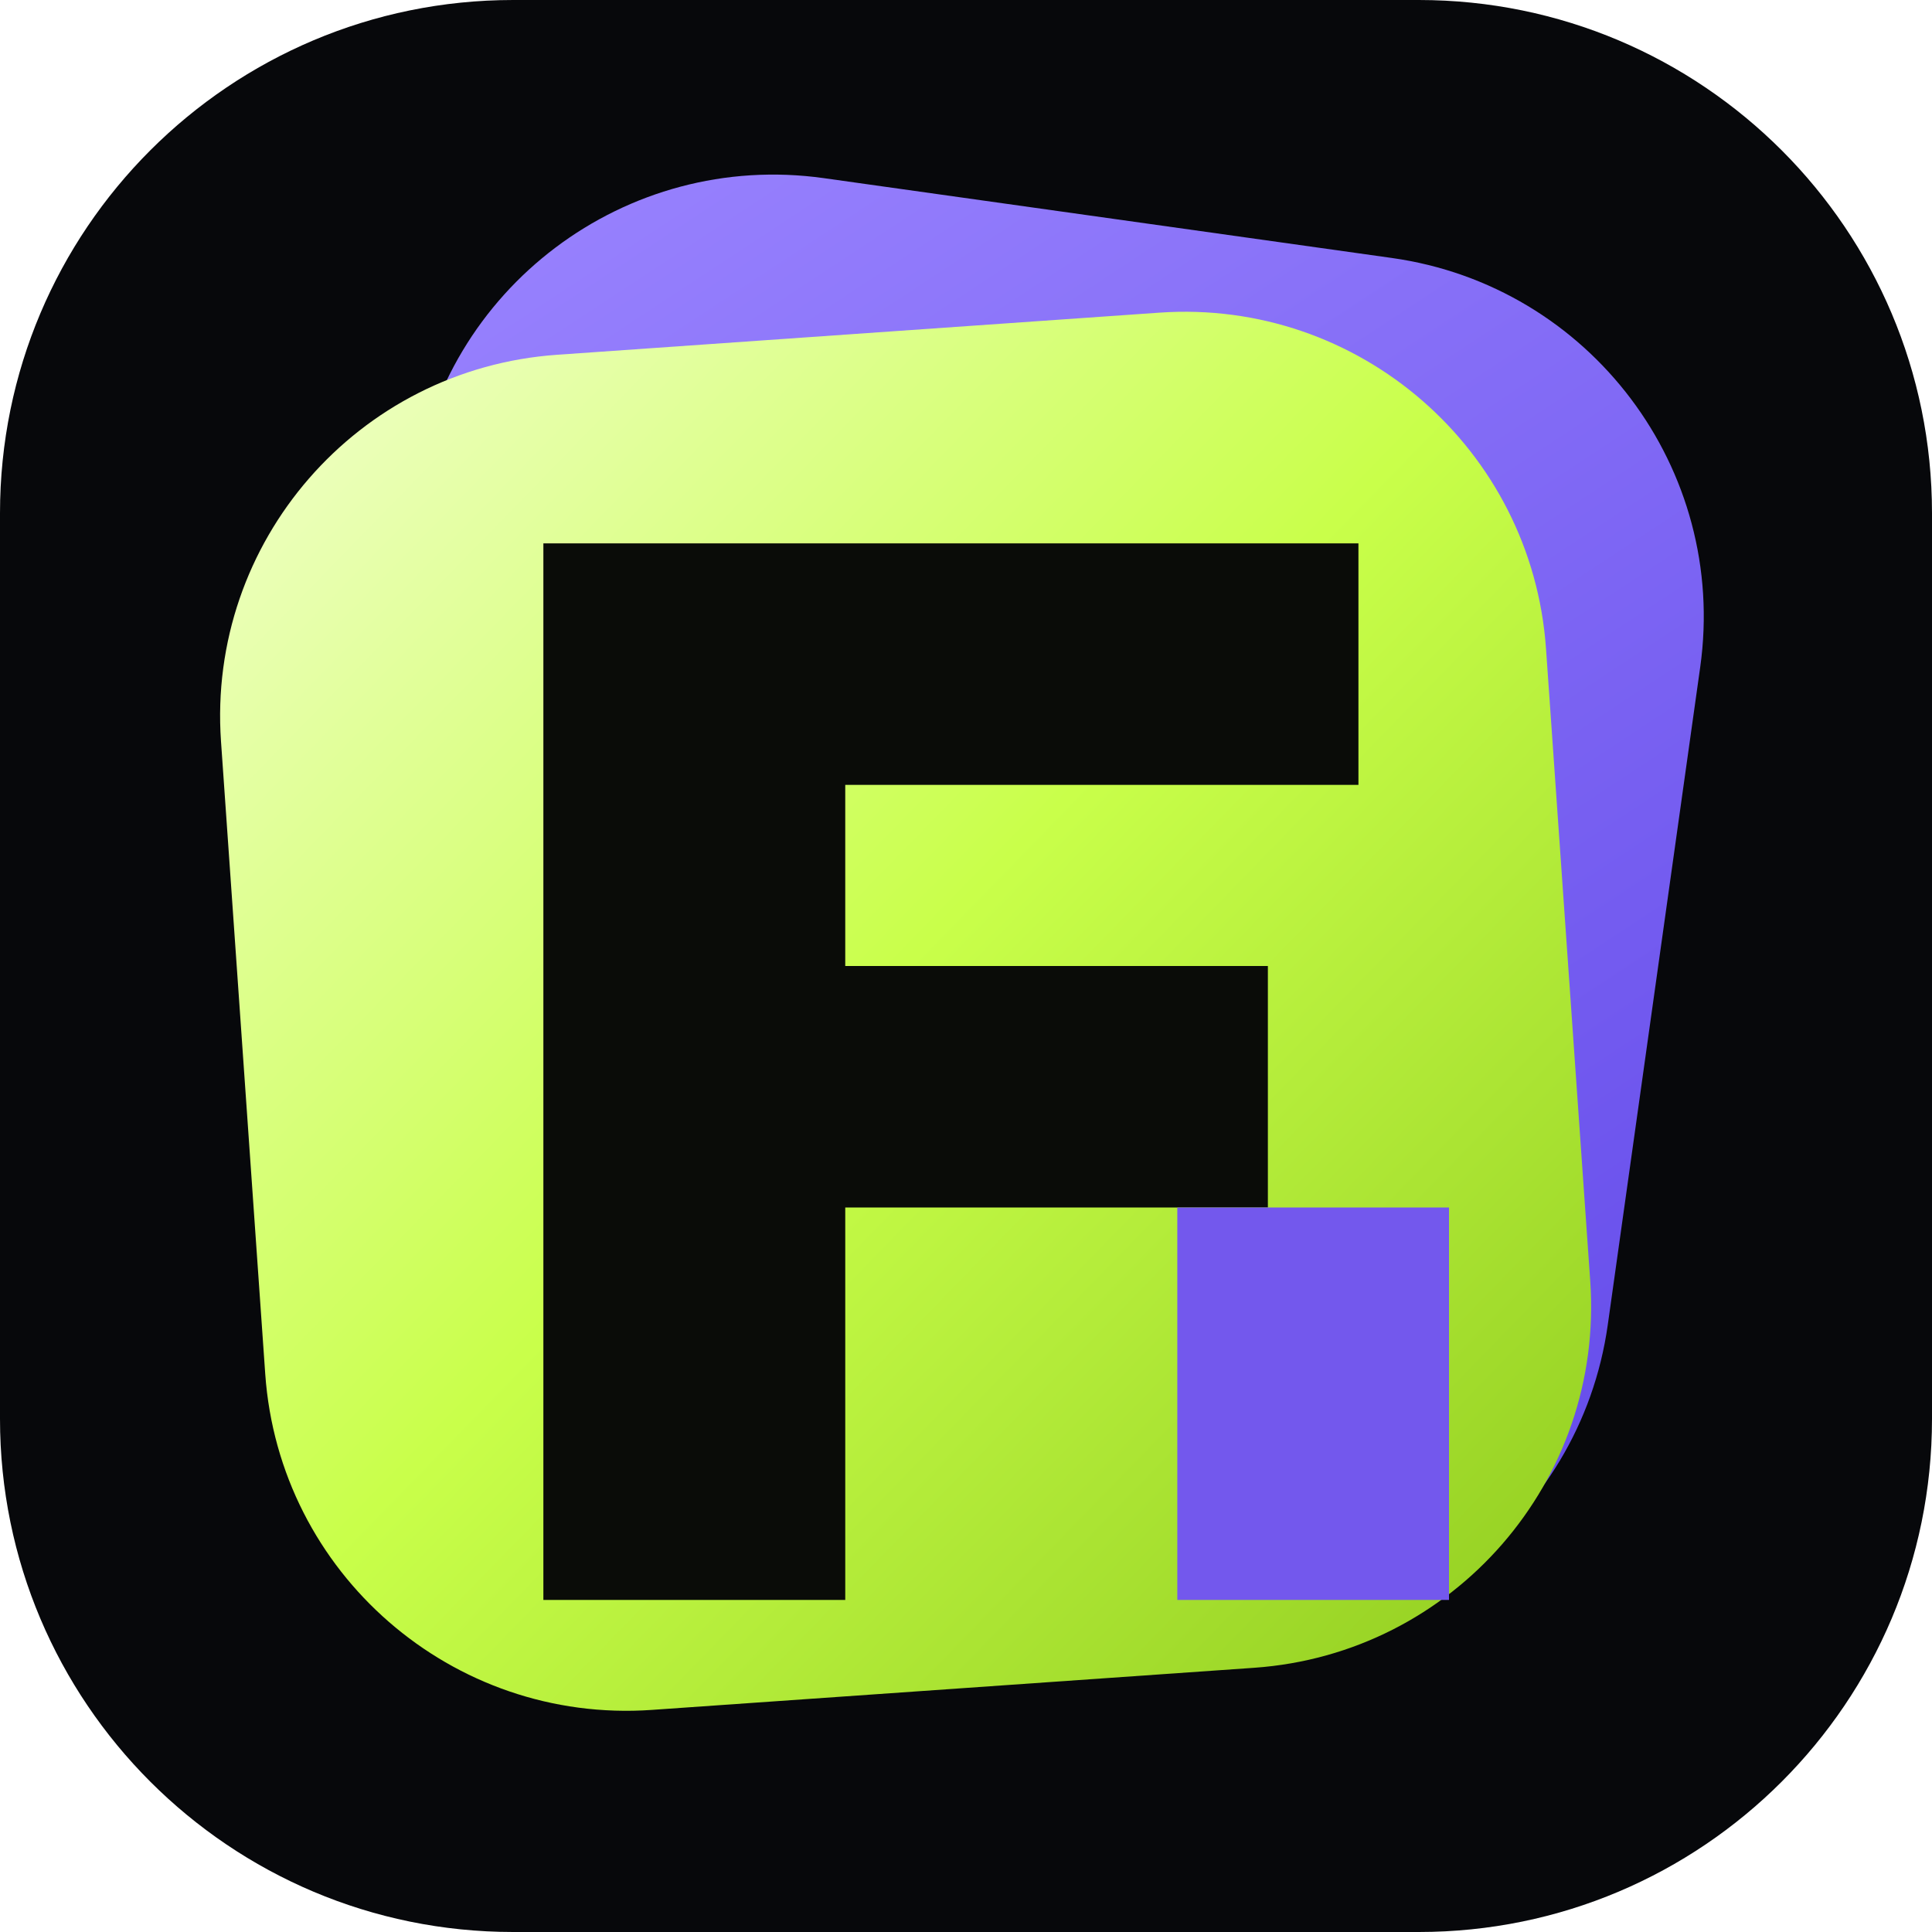
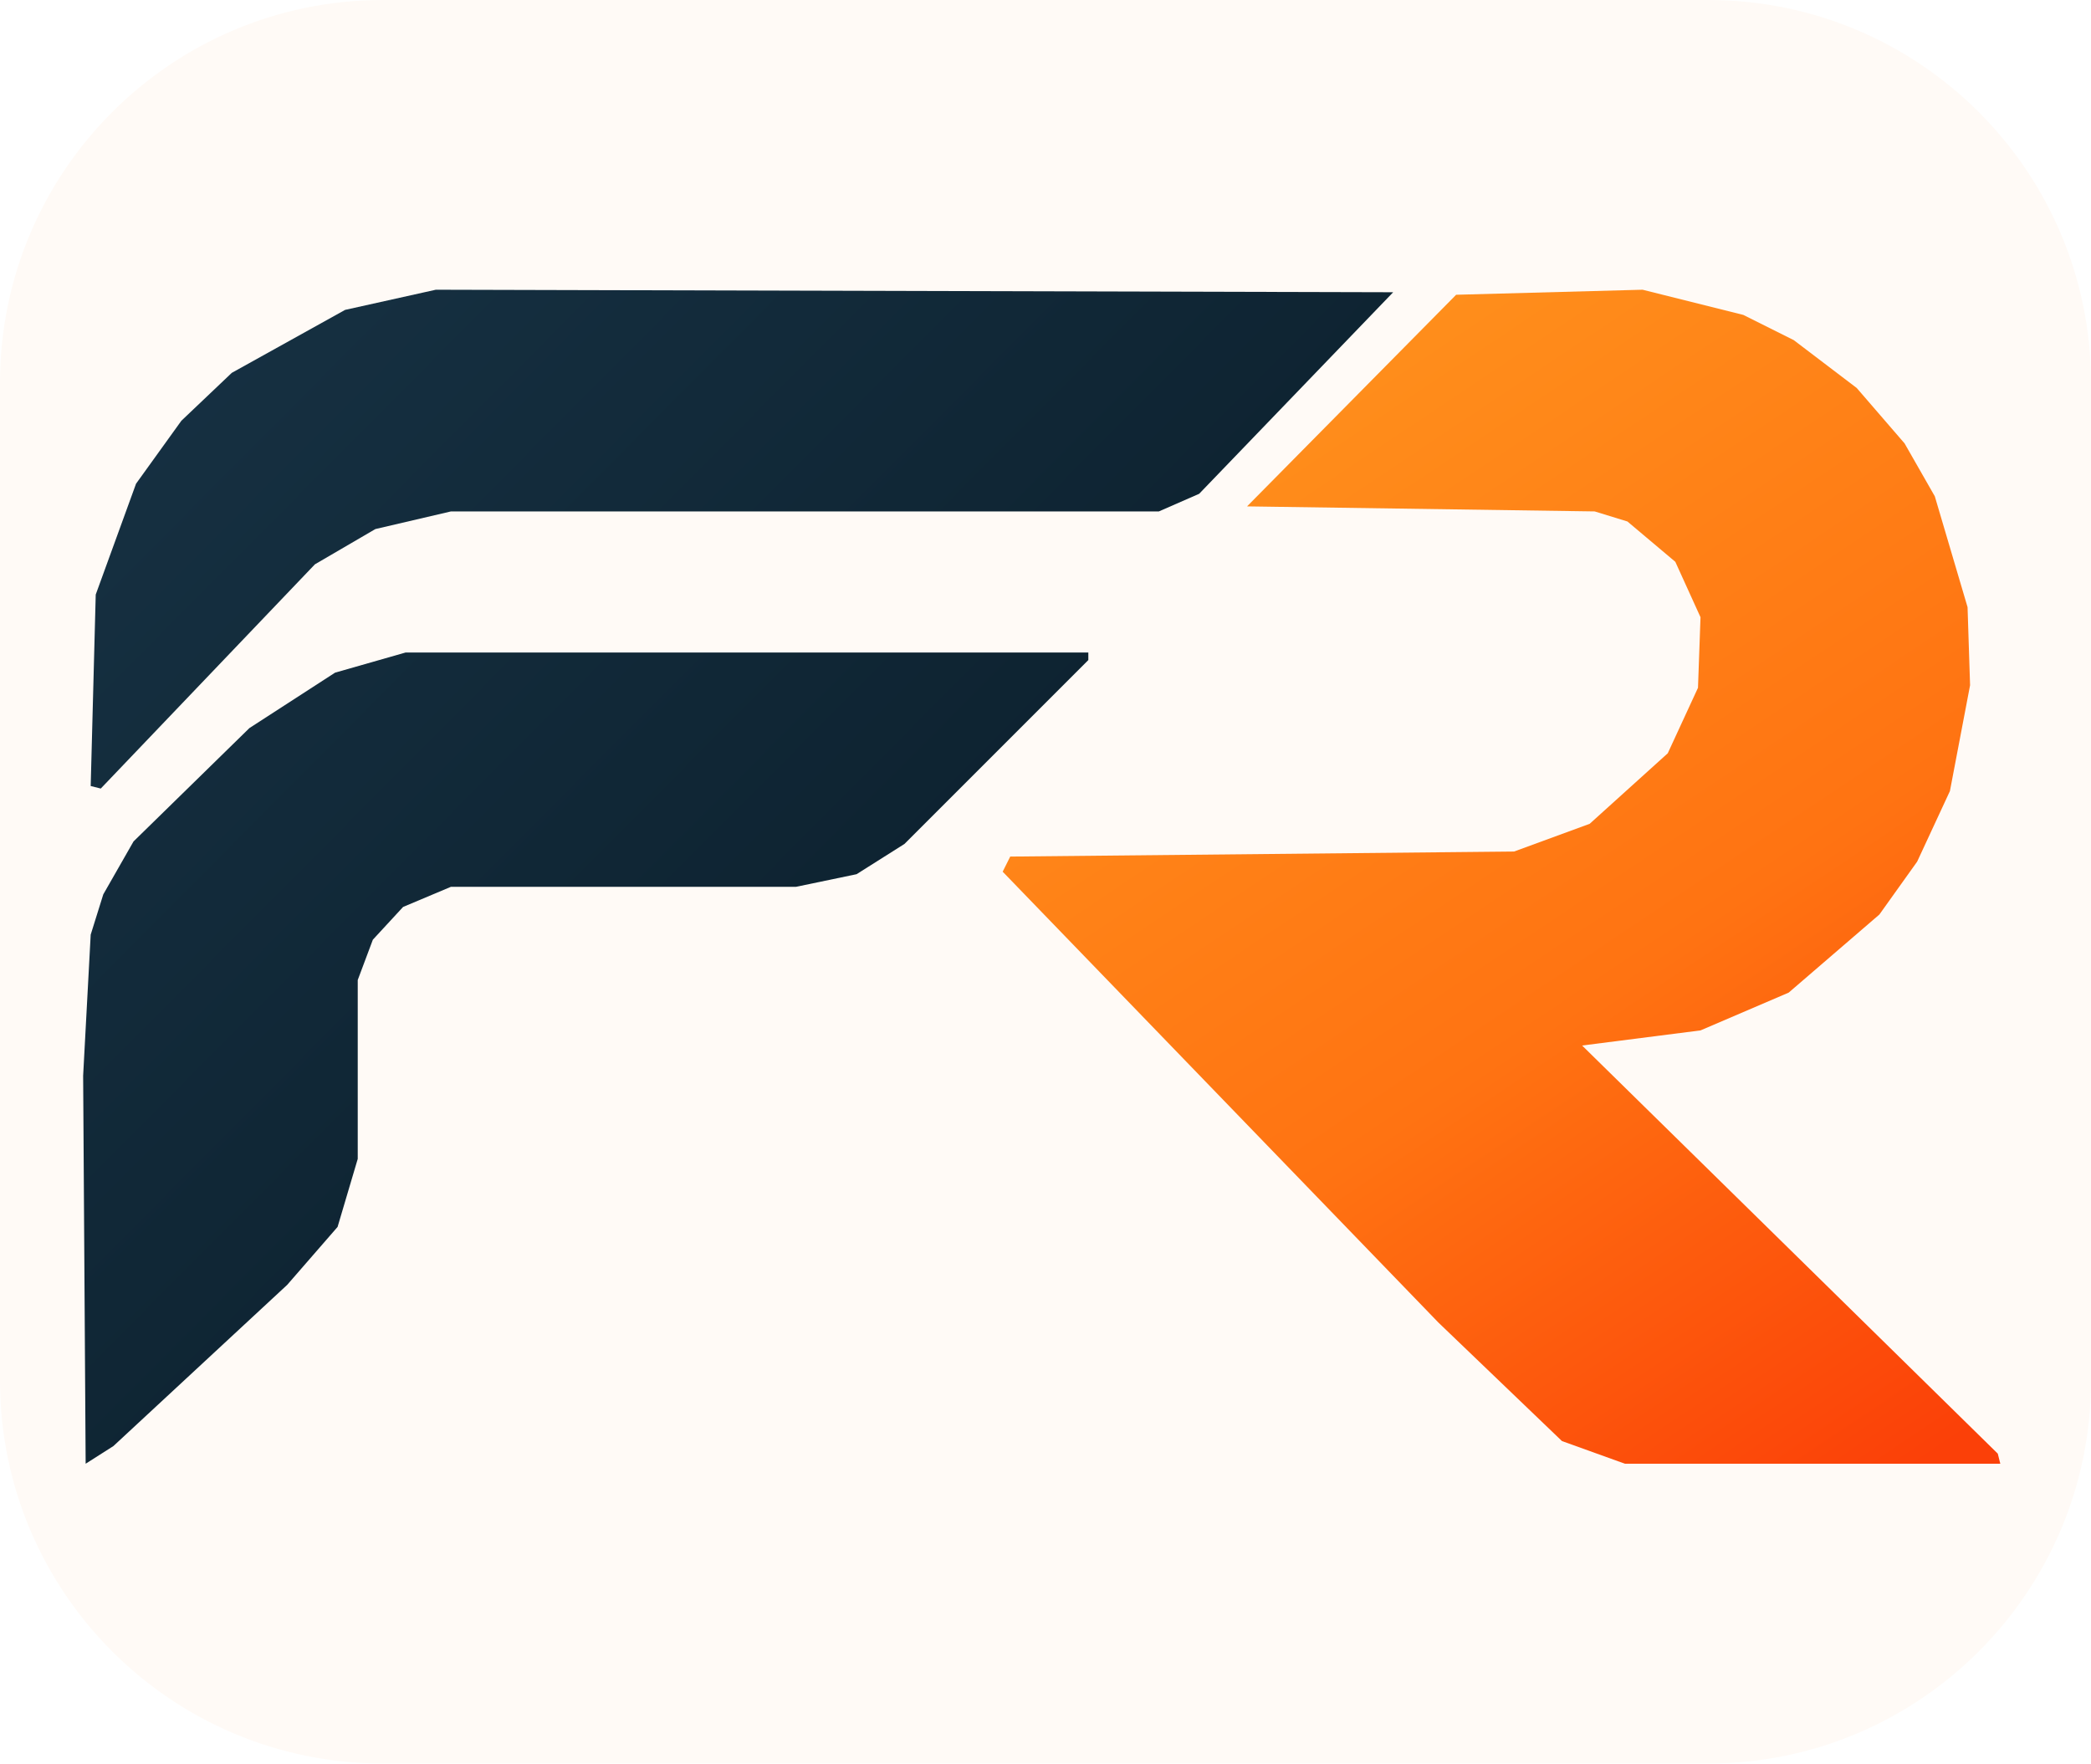
- <svg xmlns="http://www.w3.org/2000/svg" viewBox="0 0 64 64">
+ <svg xmlns="http://www.w3.org/2000/svg" viewBox="0 0 830 700" role="img" aria-label="Fida Technologies FR monogram">
  <defs>
-     <linearGradient id="back" x1="10" y1="8" x2="54" y2="58" gradientUnits="userSpaceOnUse">
-       <stop stop-color="#9b85ff" />
-       <stop offset="1" stop-color="#5f46e8" />
+     <linearGradient id="navy" x1="33" y1="36" x2="520" y2="520" gradientUnits="userSpaceOnUse">
+       <stop stop-color="#173244" />
+       <stop offset="1" stop-color="#071823" />
    </linearGradient>
-     <linearGradient id="front" x1="12" y1="10" x2="54" y2="57" gradientUnits="userSpaceOnUse">
-       <stop stop-color="#efffc6" />
-       <stop offset=".45" stop-color="#c9ff4a" />
-       <stop offset="1" stop-color="#8dc91c" />
+     <linearGradient id="orange" x1="440" y1="37" x2="755" y2="508" gradientUnits="userSpaceOnUse">
+       <stop stop-color="#ff961e" />
+       <stop offset=".6" stop-color="#ff7312" />
+       <stop offset="1" stop-color="#fb4008" />
    </linearGradient>
  </defs>
-   <rect width="64" height="64" rx="17" fill="#07080b" />
-   <rect x="12" y="7" width="43" height="46" rx="12" fill="url(#back)" transform="rotate(8 33.5 30)" />
-   <rect x="8" y="11" width="44" height="45" rx="12" fill="url(#front)" transform="rotate(-4 30 33.5)" />
-   <path fill="#0a0c08" d="M18 18h27v8H28v6h14v8H28v13H18z" />
-   <path fill="#7358ed" d="M39 40h9v13h-9z" />
+   <rect width="830" height="700" rx="152" fill="#fffaf6" />
+   <g transform="translate(0 78)">
+     <path fill="url(#navy)" d="M432 181L161 181L133 189L99 211L53 256L41 277L36 293L33 349L34 503L45 496L114 432L134 409L142 382L142 311L148 295L160 282L179 274L316 274L340 269L359 257L432 184Z" />
+     <path fill="url(#navy)" d="M36 234L40 235L125 146L149 132L179 125L460 125L476 118L553 38L173 37L137 45L92 70L72 89L54 114L38 158Z" />
+     <path fill="url(#orange)" d="M578 39L495 123L633 125L646 129L665 145L675 167L674 195L662 221L631 249L601 260L401 262L398 268L571 447L620 494L645 503L794 503L793 499L628 337L675 331L710 316L746 285L761 264L774 236L782 194L781 163L768 119L756 98L737 76L712 57L692 47L652 37Z" />
+   </g>
</svg>
